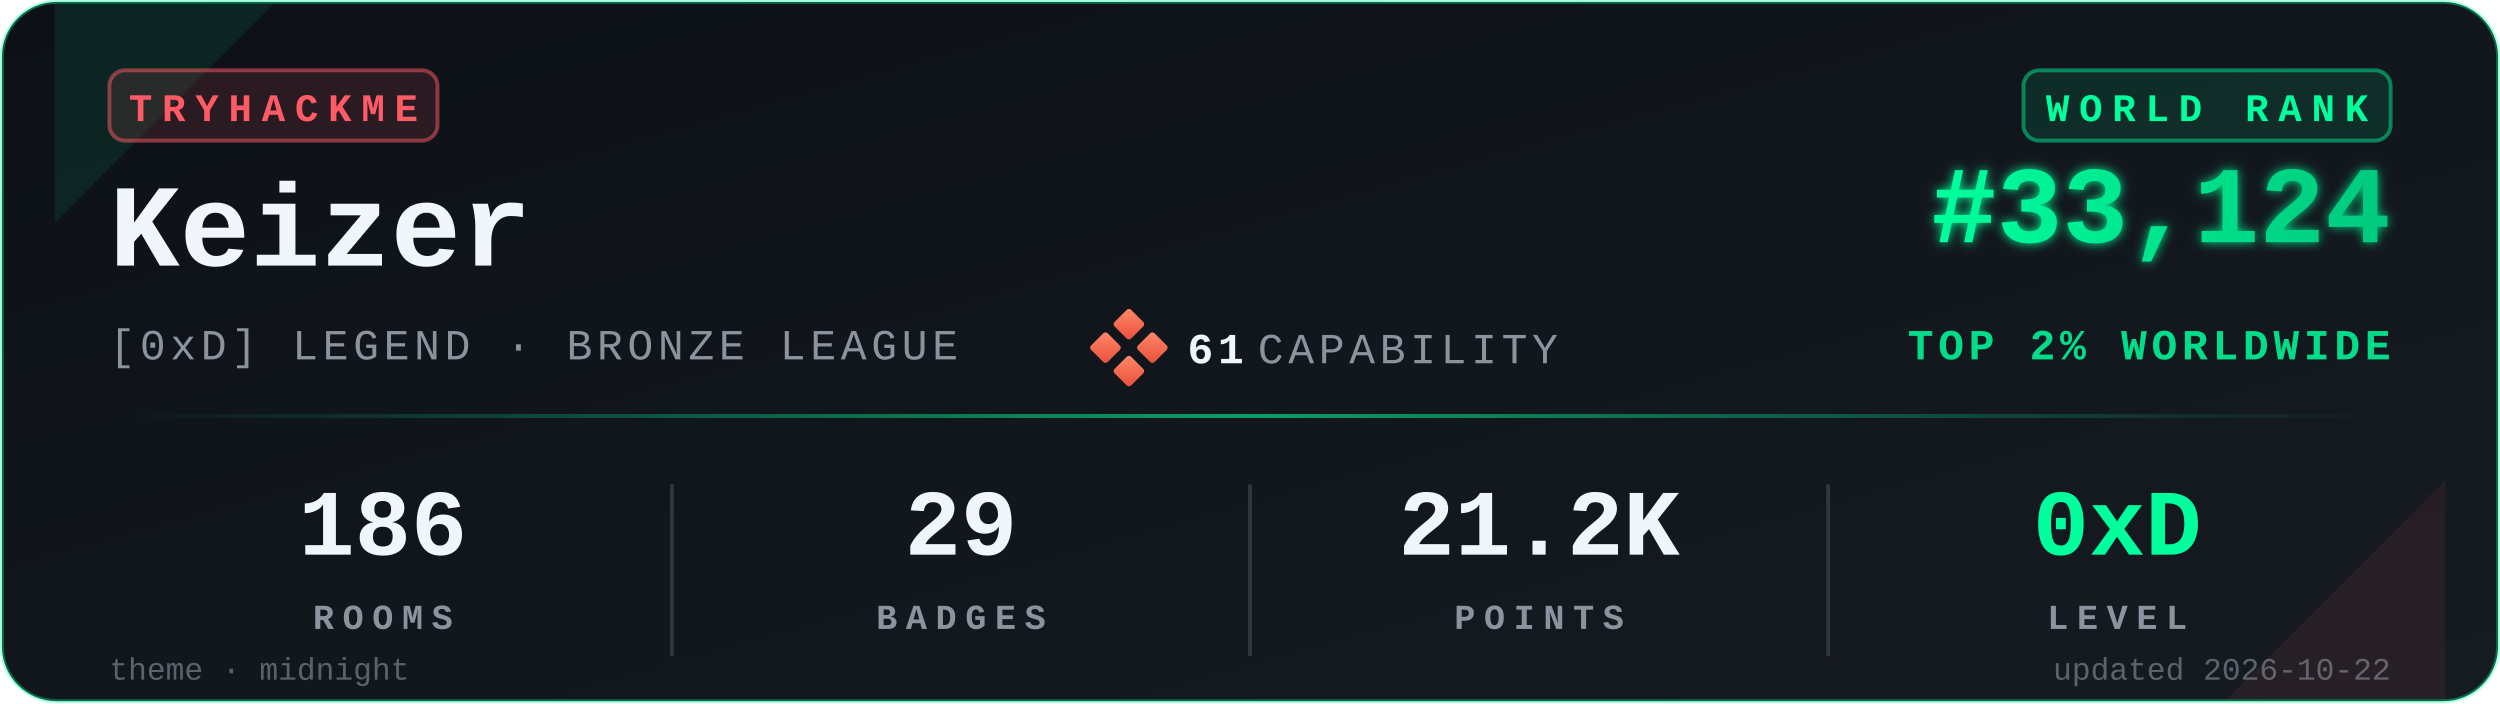
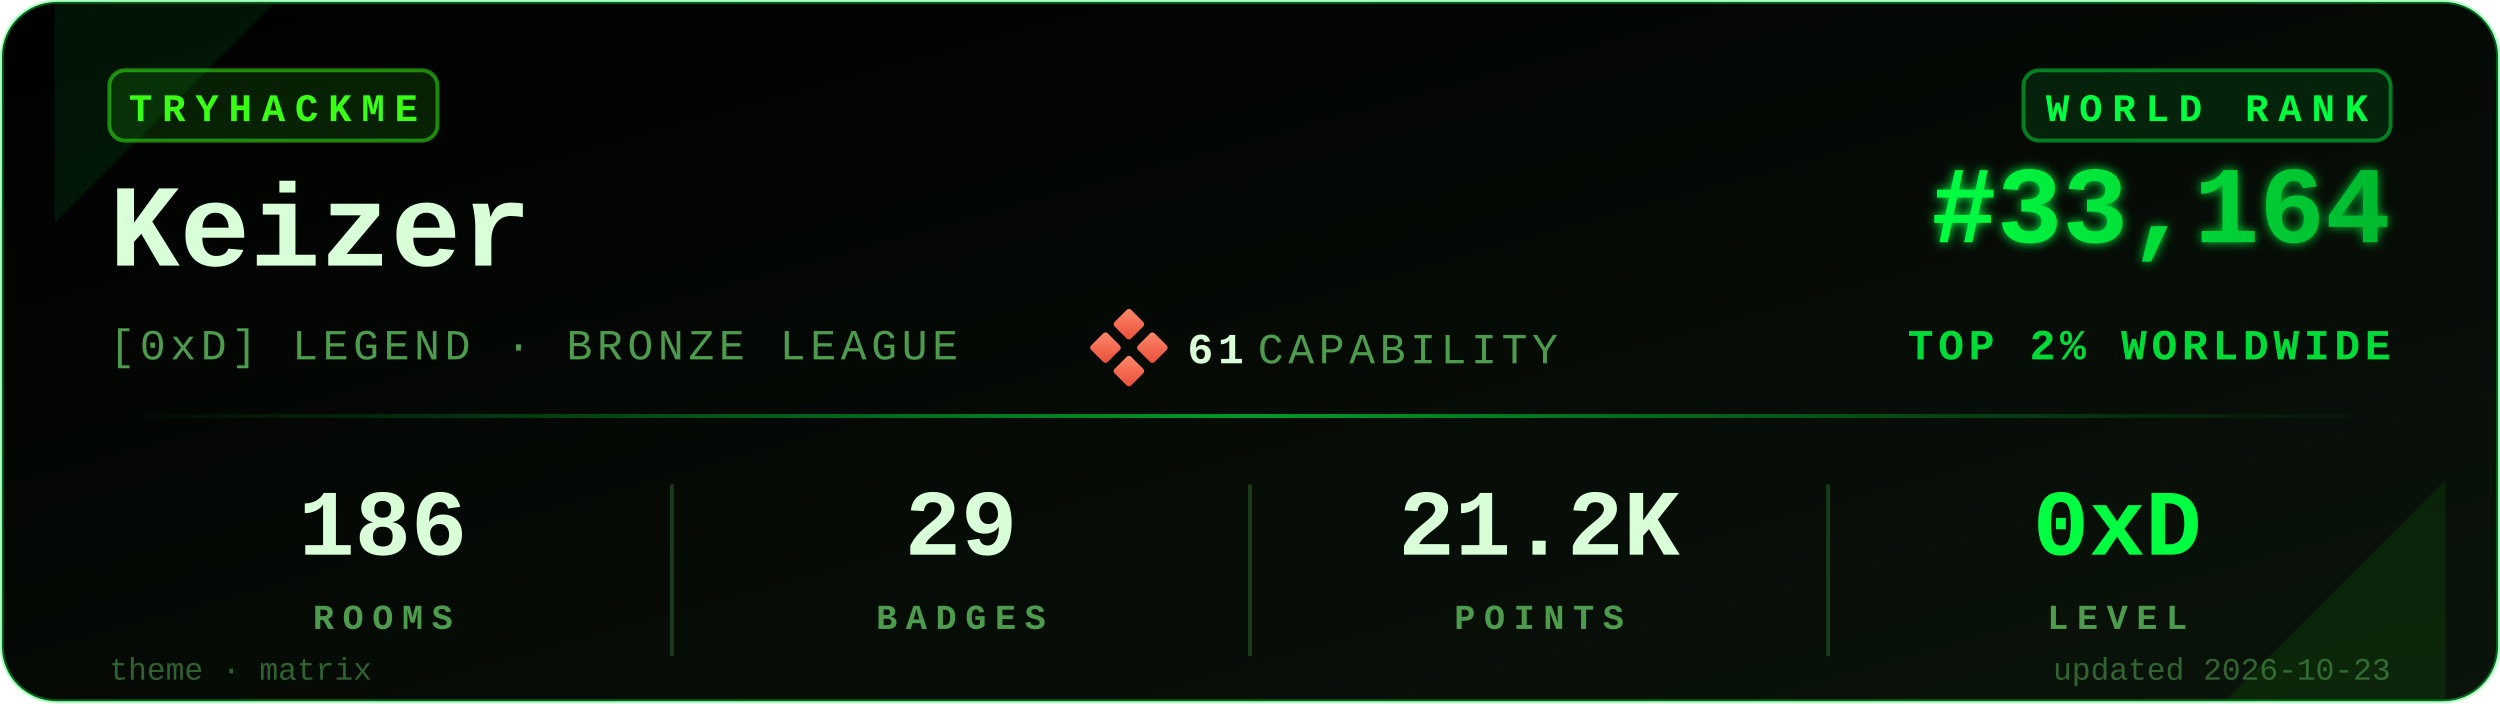
<svg xmlns="http://www.w3.org/2000/svg" viewBox="0 0 640 180" width="640" height="180" role="img" aria-label="TryHackMe stats for Keizer">
  <defs>
    <linearGradient id="bgGrad" x1="0" y1="0" x2="1" y2="1">
-       <stop offset="0%" stop-color="#0d1117" />
-       <stop offset="100%" stop-color="#161b22" />
+       <stop offset="0%" stop-color="#000000" />
+       <stop offset="100%" stop-color="#0a140a" />
    </linearGradient>
    <linearGradient id="rankGrad" x1="0" y1="0" x2="1" y2="0">
-       <stop offset="0%" stop-color="#00FF9D" />
-       <stop offset="100%" stop-color="#00C97D" />
+       <stop offset="0%" stop-color="#00FF41" />
+       <stop offset="100%" stop-color="#00B82E" />
    </linearGradient>
    <linearGradient id="accentGrad" x1="0" y1="0" x2="1" y2="0">
-       <stop offset="0%" stop-color="#00FF9D" stop-opacity="0" />
-       <stop offset="50%" stop-color="#00FF9D" stop-opacity="0.6" />
-       <stop offset="100%" stop-color="#00FF9D" stop-opacity="0" />
+       <stop offset="0%" stop-color="#00FF41" stop-opacity="0" />
+       <stop offset="50%" stop-color="#00FF41" stop-opacity="0.6" />
+       <stop offset="100%" stop-color="#00FF41" stop-opacity="0" />
    </linearGradient>
    <linearGradient id="capGrad" x1="0" y1="0" x2="1" y2="1">
      <stop offset="0%" stop-color="#ff8a6b" />
      <stop offset="100%" stop-color="#e94e3a" />
    </linearGradient>
    <filter id="glow" x="-20%" y="-20%" width="140%" height="140%">
      <feGaussianBlur stdDeviation="1.4" result="b" />
      <feMerge>
        <feMergeNode in="b" />
        <feMergeNode in="SourceGraphic" />
      </feMerge>
    </filter>
  </defs>
-   <rect x="0.5" y="0.5" width="639" height="179" rx="14" ry="14" fill="url(#bgGrad)" stroke="#00FF9D" stroke-opacity="0.35" stroke-width="1" />
-   <path d="M 14,1 L 70,1 L 14,57 Z" fill="#00FF9D" opacity="0.08" />
-   <path d="M 626,179 L 570,179 L 626,123 Z" fill="#FF5B67" opacity="0.08" />
+   <rect x="0.5" y="0.5" width="639" height="179" rx="14" ry="14" fill="url(#bgGrad)" stroke="#00FF41" stroke-opacity="0.35" stroke-width="1" />
+   <path d="M 14,1 L 70,1 L 14,57 Z" fill="#00FF41" opacity="0.08" />
+   <path d="M 626,179 L 570,179 L 626,123 Z" fill="#39FF14" opacity="0.08" />
  <g transform="translate(28,18)">
-     <rect x="0" y="0" width="84" height="18" rx="4" ry="4" fill="#FF5B67" fill-opacity="0.12" stroke="#FF5B67" stroke-opacity="0.5" />
-     <text x="42" y="13" fill="#FF5B67" font-family="ui-monospace,'SF Mono','Menlo','Cascadia Code','Consolas','Liberation Mono',monospace" font-size="10" font-weight="700" letter-spacing="2.5" text-anchor="middle">TRYHACKME</text>
+     <rect x="0" y="0" width="84" height="18" rx="4" ry="4" fill="#39FF14" fill-opacity="0.12" stroke="#39FF14" stroke-opacity="0.5" />
+     <text x="42" y="13" fill="#39FF14" font-family="ui-monospace,'SF Mono','Menlo','Cascadia Code','Consolas','Liberation Mono',monospace" font-size="10" font-weight="700" letter-spacing="2.5" text-anchor="middle">TRYHACKME</text>
  </g>
-   <text x="28" y="68" fill="#f0f6fc" font-family="ui-monospace,'SF Mono','Menlo','Cascadia Code','Consolas','Liberation Mono',monospace" font-size="30" font-weight="700">Keizer</text>
-   <text x="28" y="92" fill="#8b949e" font-family="ui-monospace,'SF Mono','Menlo','Cascadia Code','Consolas','Liberation Mono',monospace" font-size="11" font-weight="500" letter-spacing="1.2">[0xD] LEGEND · BRONZE LEAGUE</text>
+   <text x="28" y="68" fill="#D9FFD9" font-family="ui-monospace,'SF Mono','Menlo','Cascadia Code','Consolas','Liberation Mono',monospace" font-size="30" font-weight="700">Keizer</text>
+   <text x="28" y="92" fill="#4D9C4D" font-family="ui-monospace,'SF Mono','Menlo','Cascadia Code','Consolas','Liberation Mono',monospace" font-size="11" font-weight="500" letter-spacing="1.2">[0xD] LEGEND · BRONZE LEAGUE</text>
  <g transform="translate(280,80)">
    <rect x="6" y="0" width="6" height="6" rx="0.8" fill="url(#capGrad)" transform="rotate(45 9 3)" />
    <rect x="0" y="6" width="6" height="6" rx="0.8" fill="url(#capGrad)" transform="rotate(45 3 9)" />
    <rect x="12" y="6" width="6" height="6" rx="0.8" fill="url(#capGrad)" transform="rotate(45 15 9)" />
    <rect x="6" y="12" width="6" height="6" rx="0.8" fill="url(#capGrad)" transform="rotate(45 9 15)" />
-     <text x="24" y="13" fill="#f0f6fc" font-family="ui-monospace,'SF Mono','Menlo','Cascadia Code','Consolas','Liberation Mono',monospace" font-size="11" font-weight="700" letter-spacing="1.2">61</text>
-     <text x="42" y="13" fill="#8b949e" font-family="ui-monospace,'SF Mono','Menlo','Cascadia Code','Consolas','Liberation Mono',monospace" font-size="11" font-weight="500" letter-spacing="1.2">CAPABILITY</text>
+     <text x="24" y="13" fill="#D9FFD9" font-family="ui-monospace,'SF Mono','Menlo','Cascadia Code','Consolas','Liberation Mono',monospace" font-size="11" font-weight="700" letter-spacing="1.2">61</text>
+     <text x="42" y="13" fill="#4D9C4D" font-family="ui-monospace,'SF Mono','Menlo','Cascadia Code','Consolas','Liberation Mono',monospace" font-size="11" font-weight="500" letter-spacing="1.2">CAPABILITY</text>
  </g>
  <g transform="translate(612,18)">
-     <rect x="-94" y="0" width="94" height="18" rx="4" ry="4" fill="#00FF9D" fill-opacity="0.10" stroke="#00FF9D" stroke-opacity="0.45" />
-     <text x="-47" y="13" fill="#00FF9D" font-family="ui-monospace,'SF Mono','Menlo','Cascadia Code','Consolas','Liberation Mono',monospace" font-size="10" font-weight="700" letter-spacing="2.5" text-anchor="middle">WORLD RANK</text>
+     <rect x="-94" y="0" width="94" height="18" rx="4" ry="4" fill="#00FF41" fill-opacity="0.10" stroke="#00FF41" stroke-opacity="0.45" />
+     <text x="-47" y="13" fill="#00FF41" font-family="ui-monospace,'SF Mono','Menlo','Cascadia Code','Consolas','Liberation Mono',monospace" font-size="10" font-weight="700" letter-spacing="2.5" text-anchor="middle">WORLD RANK</text>
  </g>
-   <text x="612" y="62" fill="url(#rankGrad)" font-family="ui-monospace,'SF Mono','Menlo','Cascadia Code','Consolas','Liberation Mono',monospace" font-size="28" font-weight="700" text-anchor="end" filter="url(#glow)">#33,124</text>
-   <text x="612" y="92" fill="#00FF9D" fill-opacity="0.85" font-family="ui-monospace,'SF Mono','Menlo','Cascadia Code','Consolas','Liberation Mono',monospace" font-size="11" font-weight="600" letter-spacing="1.2" text-anchor="end">TOP 2% WORLDWIDE</text>
+   <text x="612" y="62" fill="url(#rankGrad)" font-family="ui-monospace,'SF Mono','Menlo','Cascadia Code','Consolas','Liberation Mono',monospace" font-size="28" font-weight="700" text-anchor="end" filter="url(#glow)">#33,164</text>
+   <text x="612" y="92" fill="#00FF41" fill-opacity="0.85" font-family="ui-monospace,'SF Mono','Menlo','Cascadia Code','Consolas','Liberation Mono',monospace" font-size="11" font-weight="600" letter-spacing="1.2" text-anchor="end">TOP 2% WORLDWIDE</text>
  <rect x="28" y="106" width="584" height="1" fill="url(#accentGrad)" />
  <g font-family="ui-monospace,'SF Mono','Menlo','Cascadia Code','Consolas','Liberation Mono',monospace" text-anchor="middle">
-     <text x="98" y="142" fill="#f0f6fc" font-size="24" font-weight="700">186</text>
-     <text x="98" y="161" fill="#8b949e" font-size="9" font-weight="600" letter-spacing="2.2">ROOMS</text>
-     <text x="246" y="142" fill="#f0f6fc" font-size="24" font-weight="700">29</text>
-     <text x="246" y="161" fill="#8b949e" font-size="9" font-weight="600" letter-spacing="2.2">BADGES</text>
-     <text x="394" y="142" fill="#f0f6fc" font-size="24" font-weight="700">21.2K</text>
-     <text x="394" y="161" fill="#8b949e" font-size="9" font-weight="600" letter-spacing="2.2">POINTS</text>
-     <text x="542" y="142" fill="#00FF9D" font-size="24" font-weight="700">0xD</text>
-     <text x="542" y="161" fill="#8b949e" font-size="9" font-weight="600" letter-spacing="2.2">LEVEL</text>
+     <text x="98" y="142" fill="#D9FFD9" font-size="24" font-weight="700">186</text>
+     <text x="98" y="161" fill="#4D9C4D" font-size="9" font-weight="600" letter-spacing="2.2">ROOMS</text>
+     <text x="246" y="142" fill="#D9FFD9" font-size="24" font-weight="700">29</text>
+     <text x="246" y="161" fill="#4D9C4D" font-size="9" font-weight="600" letter-spacing="2.2">BADGES</text>
+     <text x="394" y="142" fill="#D9FFD9" font-size="24" font-weight="700">21.2K</text>
+     <text x="394" y="161" fill="#4D9C4D" font-size="9" font-weight="600" letter-spacing="2.2">POINTS</text>
+     <text x="542" y="142" fill="#00FF41" font-size="24" font-weight="700">0xD</text>
+     <text x="542" y="161" fill="#4D9C4D" font-size="9" font-weight="600" letter-spacing="2.2">LEVEL</text>
  </g>
-   <line x1="172" y1="124" x2="172" y2="168" stroke="#30363d" stroke-width="1" />
-   <line x1="320" y1="124" x2="320" y2="168" stroke="#30363d" stroke-width="1" />
-   <line x1="468" y1="124" x2="468" y2="168" stroke="#30363d" stroke-width="1" />
-   <text x="28" y="174" fill="#8b949e" fill-opacity="0.6" font-family="ui-monospace,'SF Mono','Menlo','Cascadia Code','Consolas','Liberation Mono',monospace" font-size="8" font-weight="500">theme · midnight</text>
-   <text x="612" y="174" fill="#8b949e" fill-opacity="0.6" font-family="ui-monospace,'SF Mono','Menlo','Cascadia Code','Consolas','Liberation Mono',monospace" font-size="8" font-weight="500" text-anchor="end">updated 2026-10-22</text>
+   <line x1="172" y1="124" x2="172" y2="168" stroke="#1a3a1a" stroke-width="1" />
+   <line x1="320" y1="124" x2="320" y2="168" stroke="#1a3a1a" stroke-width="1" />
+   <line x1="468" y1="124" x2="468" y2="168" stroke="#1a3a1a" stroke-width="1" />
+   <text x="28" y="174" fill="#4D9C4D" fill-opacity="0.6" font-family="ui-monospace,'SF Mono','Menlo','Cascadia Code','Consolas','Liberation Mono',monospace" font-size="8" font-weight="500">theme · matrix</text>
+   <text x="612" y="174" fill="#4D9C4D" fill-opacity="0.6" font-family="ui-monospace,'SF Mono','Menlo','Cascadia Code','Consolas','Liberation Mono',monospace" font-size="8" font-weight="500" text-anchor="end">updated 2026-10-23</text>
</svg>
